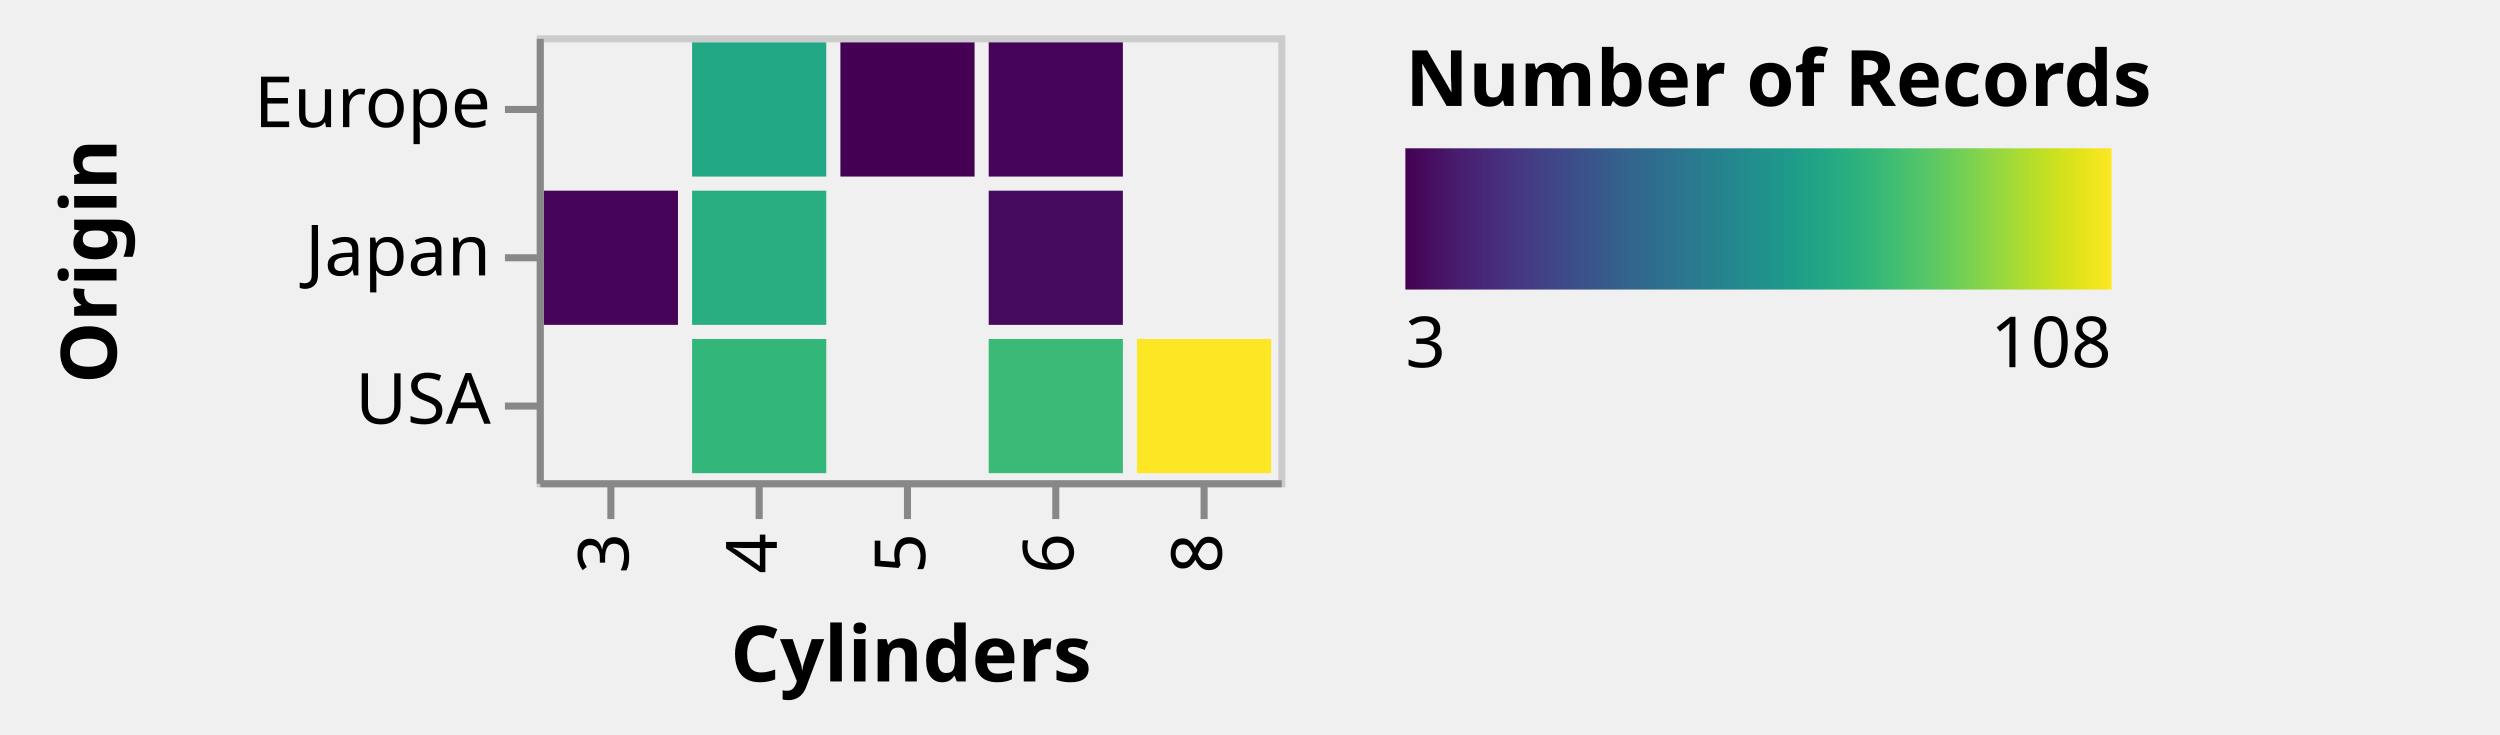
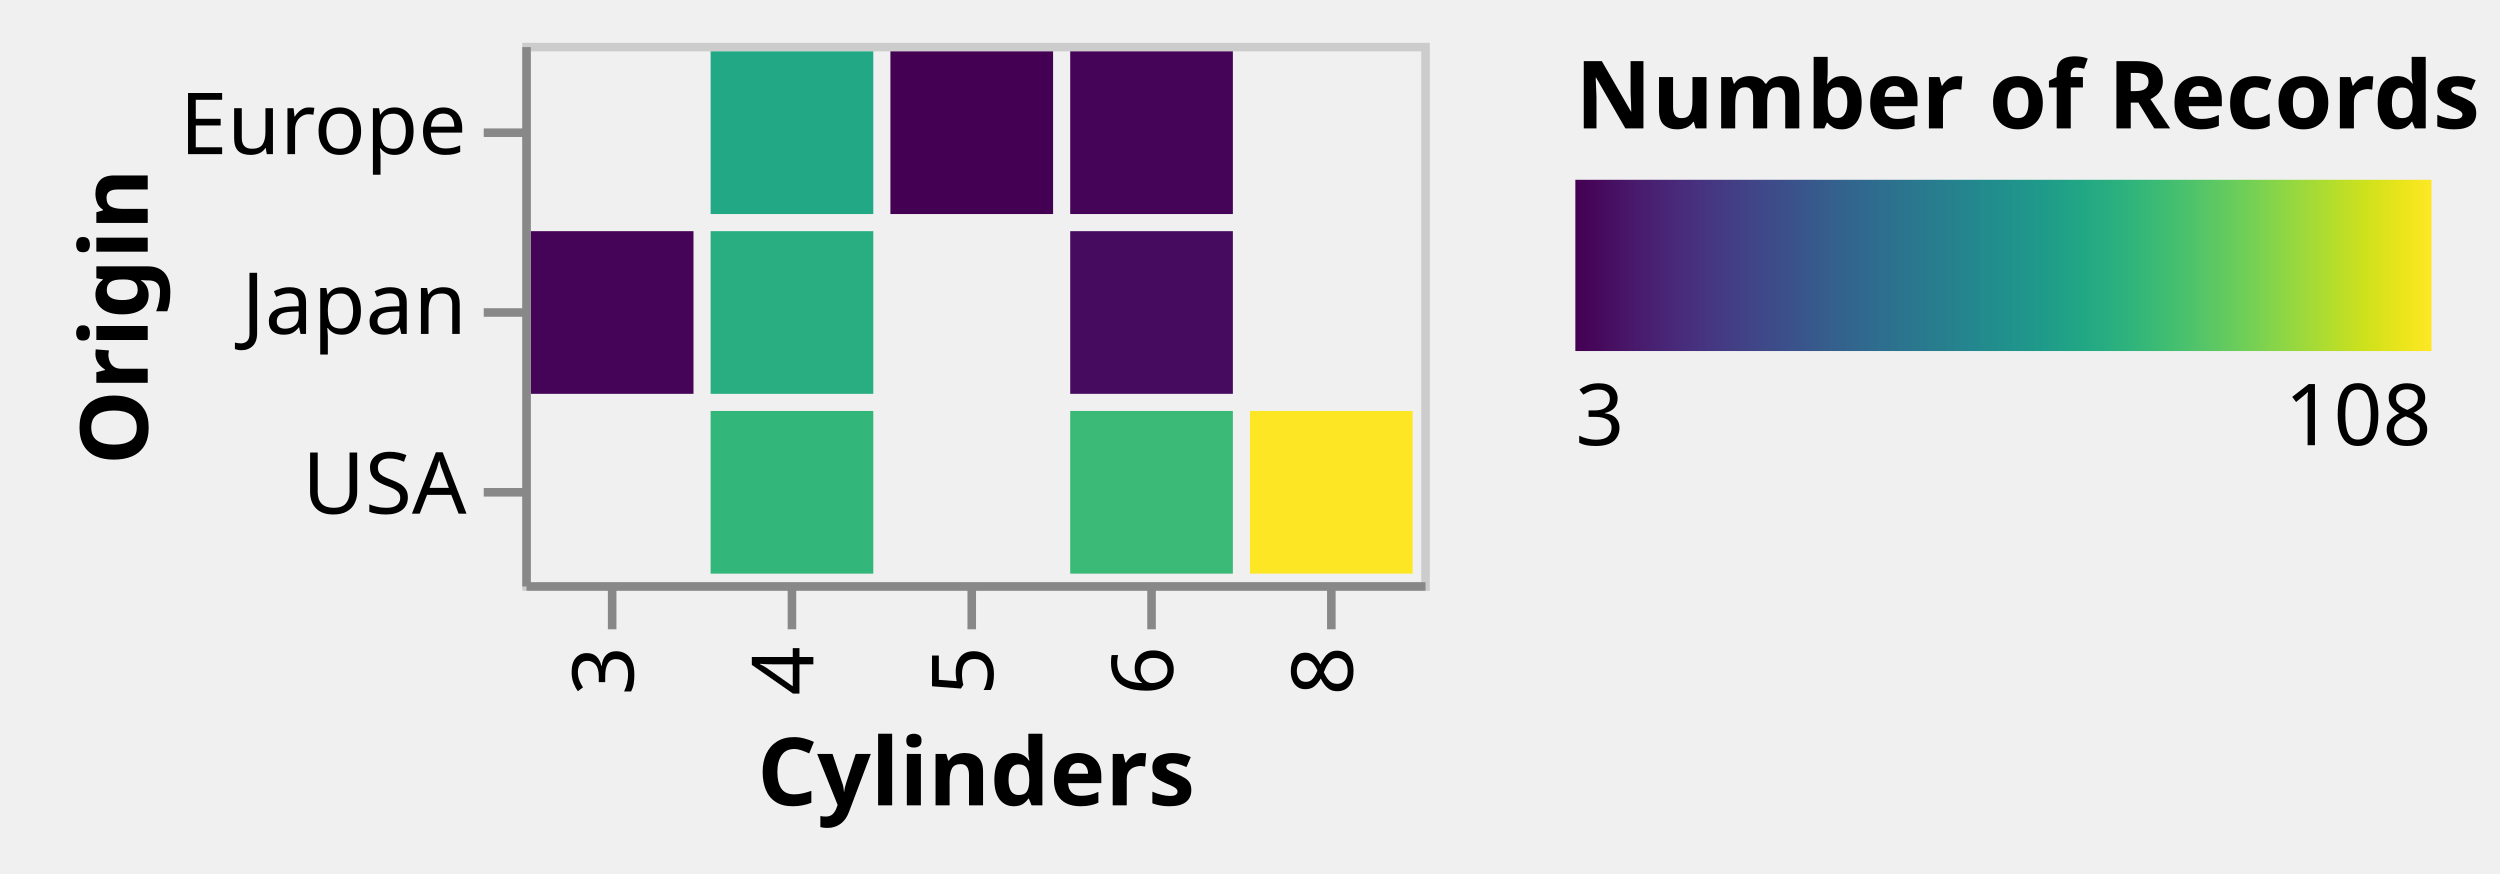
- <svg xmlns="http://www.w3.org/2000/svg" class="marks" width="354" height="104" viewBox="0 0 354 104" version="1.1">
+ <svg xmlns="http://www.w3.org/2000/svg" class="marks" width="292" height="102" viewBox="0 0 292 102" version="1.1">
  <defs>
    <linearGradient id="gradient_0" x1="0" x2="1" y1="0" y2="0">
      <stop offset="0" stop-color="#440154" />
      <stop offset="0.019" stop-color="#46075a" />
      <stop offset="0.067" stop-color="#481a6c" />
      <stop offset="0.114" stop-color="#482979" />
      <stop offset="0.162" stop-color="#453882" />
      <stop offset="0.21" stop-color="#404688" />
      <stop offset="0.257" stop-color="#3a538b" />
      <stop offset="0.305" stop-color="#34618d" />
      <stop offset="0.352" stop-color="#2e6d8e" />
      <stop offset="0.4" stop-color="#2a788e" />
      <stop offset="0.448" stop-color="#25838e" />
      <stop offset="0.495" stop-color="#218f8d" />
      <stop offset="0.543" stop-color="#1f9a8a" />
      <stop offset="0.59" stop-color="#21a685" />
      <stop offset="0.638" stop-color="#2cb17e" />
      <stop offset="0.686" stop-color="#3dbc74" />
      <stop offset="0.733" stop-color="#54c568" />
      <stop offset="0.781" stop-color="#6ece58" />
      <stop offset="0.829" stop-color="#8ed645" />
      <stop offset="0.876" stop-color="#addc30" />
      <stop offset="0.924" stop-color="#cde11d" />
      <stop offset="0.971" stop-color="#ece51b" />
      <stop offset="1" stop-color="#fde725" />
    </linearGradient>
    <clipPath id="clip1">
      <rect x="0" y="0" width="105" height="63" />
    </clipPath>
    <clipPath id="clip2">
      <rect x="0" y="0" width="105" height="63" />
    </clipPath>
    <clipPath id="clip3">
      <rect x="0" y="0" width="105" height="63" />
    </clipPath>
    <clipPath id="clip4">
      <rect x="0" y="0" width="105" height="63" />
    </clipPath>
  </defs>
-   <g transform="translate(76,5)">
+   <g transform="translate(61,5)">
    <g class="mark-group role-frame root">
      <g transform="translate(0,0)">
        <path class="background" d="M0.5,0.5h105v63h-105Z" style="fill: transparent; stroke: #ccc;" />
        <g>
          <g class="mark-rect role-mark morgan_brush_bg" clip-path="url(#clip1)">
            <path d="M0,0h0v0h0Z" style="fill: #fdbb84; fill-opacity: 0.5;" />
          </g>
          <g class="mark-rect role-mark alex_brush_bg" clip-path="url(#clip2)">
            <path d="M0,0h0v0h0Z" style="fill: #333; fill-opacity: 0.125;" />
          </g>
          <g class="mark-rect role-mark marks">
            <path d="M85,43h19v19h-19Z" style="fill: #fde725;" />
            <path d="M22,1h19v19h-19Z" style="fill: #22a884;" />
            <path d="M22,22h19v19h-19Z" style="fill: #28ae80;" />
            <path d="M64,43h19v19h-19Z" style="fill: #3aba76;" />
            <path d="M22,43h19v19h-19Z" style="fill: #32b67a;" />
            <path d="M1,22h19v19h-19Z" style="fill: #450457;" />
            <path d="M64,22h19v19h-19Z" style="fill: #460b5e;" />
            <path d="M64,1h19v19h-19Z" style="fill: #450457;" />
            <path d="M43,1h19v19h-19Z" style="fill: #440154;" />
          </g>
          <g class="mark-rect role-mark alex_brush" clip-path="url(#clip3)">
            <path d="M0,0h0v0h0Z" style="fill: transparent; stroke: white;" />
          </g>
          <g class="mark-rect role-mark morgan_brush" clip-path="url(#clip4)">
            <path d="M0,0h0v0h0Z" style="fill: transparent; stroke: #e34a33;" />
          </g>
          <g class="mark-group role-legend">
            <g transform="translate(123,0)">
-               <path class="background" d="M0,0h150v49h-150Z" style="pointer-events: none; fill: none;" />
+               <path class="background" d="M0,0h103v49h-103Z" style="pointer-events: none; fill: none;" />
              <g>
                <g class="mark-group role-legend-entry">
                  <g transform="translate(0,16)">
                    <path class="background" d="M0,0h0v0h0Z" style="pointer-events: none; fill: none;" />
                    <g>
                      <g class="mark-rect role-legend-gradient" style="pointer-events: none;">
                        <path d="M0,0h100v20h-100Z" style="fill: url(#gradient_0); stroke: #ddd; stroke-width: 0; opacity: 1;" />
                      </g>
                      <g class="mark-text role-legend-label" style="pointer-events: none;">
                        <text text-anchor="start" transform="translate(0,31)" style="font: 10px sans-serif; fill: #000; opacity: 1;">3</text>
                        <text text-anchor="end" transform="translate(100,31)" style="font: 10px sans-serif; fill: #000; opacity: 1;">108</text>
                      </g>
                    </g>
                  </g>
                </g>
                <g class="mark-text role-legend-title" style="pointer-events: none;">
                  <text text-anchor="start" transform="translate(0,10)" style="font: bold 11px sans-serif; fill: #000; opacity: 1;">Number of Records</text>
                </g>
              </g>
            </g>
          </g>
          <g class="mark-group role-axis">
            <g transform="translate(0.5,63.5)">
              <path class="background" d="M0,0h0v0h0Z" style="pointer-events: none; fill: none;" />
              <g>
                <g class="mark-rule role-axis-tick" style="pointer-events: none;">
                  <line transform="translate(10,0)" x2="0" y2="5" style="fill: none; stroke: #888; stroke-width: 1; opacity: 1;" />
                  <line transform="translate(31,0)" x2="0" y2="5" style="fill: none; stroke: #888; stroke-width: 1; opacity: 1;" />
                  <line transform="translate(52,0)" x2="0" y2="5" style="fill: none; stroke: #888; stroke-width: 1; opacity: 1;" />
                  <line transform="translate(73,0)" x2="0" y2="5" style="fill: none; stroke: #888; stroke-width: 1; opacity: 1;" />
                  <line transform="translate(94,0)" x2="0" y2="5" style="fill: none; stroke: #888; stroke-width: 1; opacity: 1;" />
                </g>
                <g class="mark-text role-axis-label" style="pointer-events: none;">
                  <text text-anchor="end" transform="translate(9.5,7) rotate(270) translate(0,3)" style="font: 10px sans-serif; fill: #000; opacity: 1;">3</text>
                  <text text-anchor="end" transform="translate(30.5,7) rotate(270) translate(0,3)" style="font: 10px sans-serif; fill: #000; opacity: 1;">4</text>
                  <text text-anchor="end" transform="translate(51.5,7) rotate(270) translate(0,3)" style="font: 10px sans-serif; fill: #000; opacity: 1;">5</text>
                  <text text-anchor="end" transform="translate(72.5,7) rotate(270) translate(0,3)" style="font: 10px sans-serif; fill: #000; opacity: 1;">6</text>
                  <text text-anchor="end" transform="translate(93.5,7) rotate(270) translate(0,3)" style="font: 10px sans-serif; fill: #000; opacity: 1;">8</text>
                </g>
                <g class="mark-rule role-axis-domain" style="pointer-events: none;">
                  <line transform="translate(0,0)" x2="105" y2="0" style="fill: none; stroke: #888; stroke-width: 1; opacity: 1;" />
                </g>
                <g class="mark-text role-axis-title" style="pointer-events: none;">
-                   <text text-anchor="middle" transform="translate(52.5,28)" style="font: bold 11px sans-serif; fill: #000; opacity: 1;">Cylinders</text>
+                   <text text-anchor="middle" transform="translate(52.5,25.56152)" style="font: bold 11px sans-serif; fill: #000; opacity: 1;">Cylinders</text>
                </g>
              </g>
            </g>
          </g>
          <g class="mark-group role-axis">
            <g transform="translate(0.5,0.5)">
              <path class="background" d="M0,0h0v0h0Z" style="pointer-events: none; fill: none;" />
              <g>
                <g class="mark-rule role-axis-tick" style="pointer-events: none;">
                  <line transform="translate(0,10)" x2="-5" y2="0" style="fill: none; stroke: #888; stroke-width: 1; opacity: 1;" />
                  <line transform="translate(0,31)" x2="-5" y2="0" style="fill: none; stroke: #888; stroke-width: 1; opacity: 1;" />
                  <line transform="translate(0,52)" x2="-5" y2="0" style="fill: none; stroke: #888; stroke-width: 1; opacity: 1;" />
                </g>
                <g class="mark-text role-axis-label" style="pointer-events: none;">
                  <text text-anchor="end" transform="translate(-7,12.5)" style="font: 10px sans-serif; fill: #000; opacity: 1;">Europe</text>
                  <text text-anchor="end" transform="translate(-7,33.5)" style="font: 10px sans-serif; fill: #000; opacity: 1;">Japan</text>
                  <text text-anchor="end" transform="translate(-7,54.5)" style="font: 10px sans-serif; fill: #000; opacity: 1;">USA</text>
                </g>
                <g class="mark-rule role-axis-domain" style="pointer-events: none;">
                  <line transform="translate(0,0)" x2="0" y2="63" style="fill: none; stroke: #888; stroke-width: 1; opacity: 1;" />
                </g>
                <g class="mark-text role-axis-title" style="pointer-events: none;">
-                   <text text-anchor="middle" transform="translate(-58,31.5) rotate(-90) translate(0,-2)" style="font: bold 11px sans-serif; fill: #000; opacity: 1;">Origin</text>
+                   <text text-anchor="middle" transform="translate(-42.24609,31.5) rotate(-90) translate(0,-2)" style="font: bold 11px sans-serif; fill: #000; opacity: 1;">Origin</text>
                </g>
              </g>
            </g>
          </g>
        </g>
      </g>
    </g>
  </g>
</svg>
